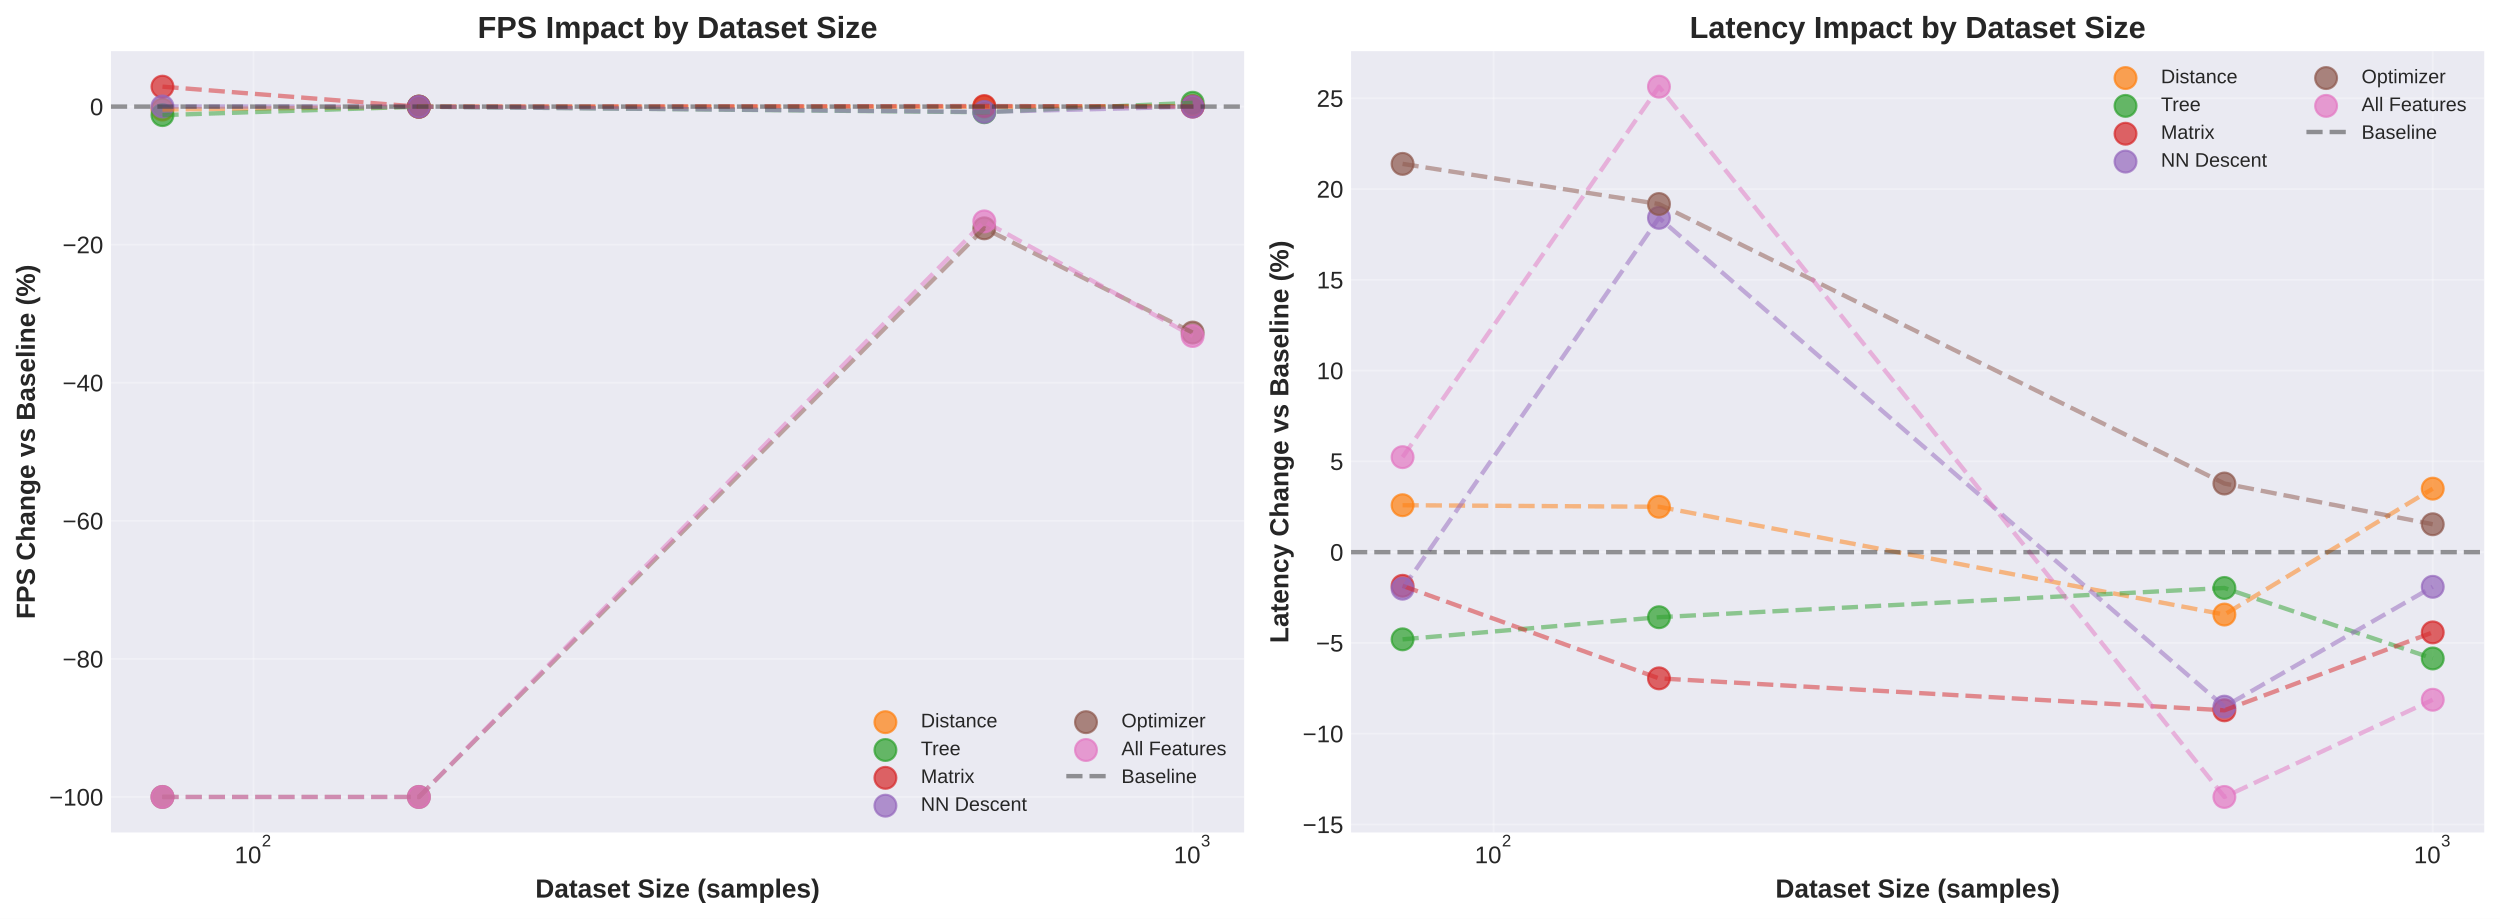
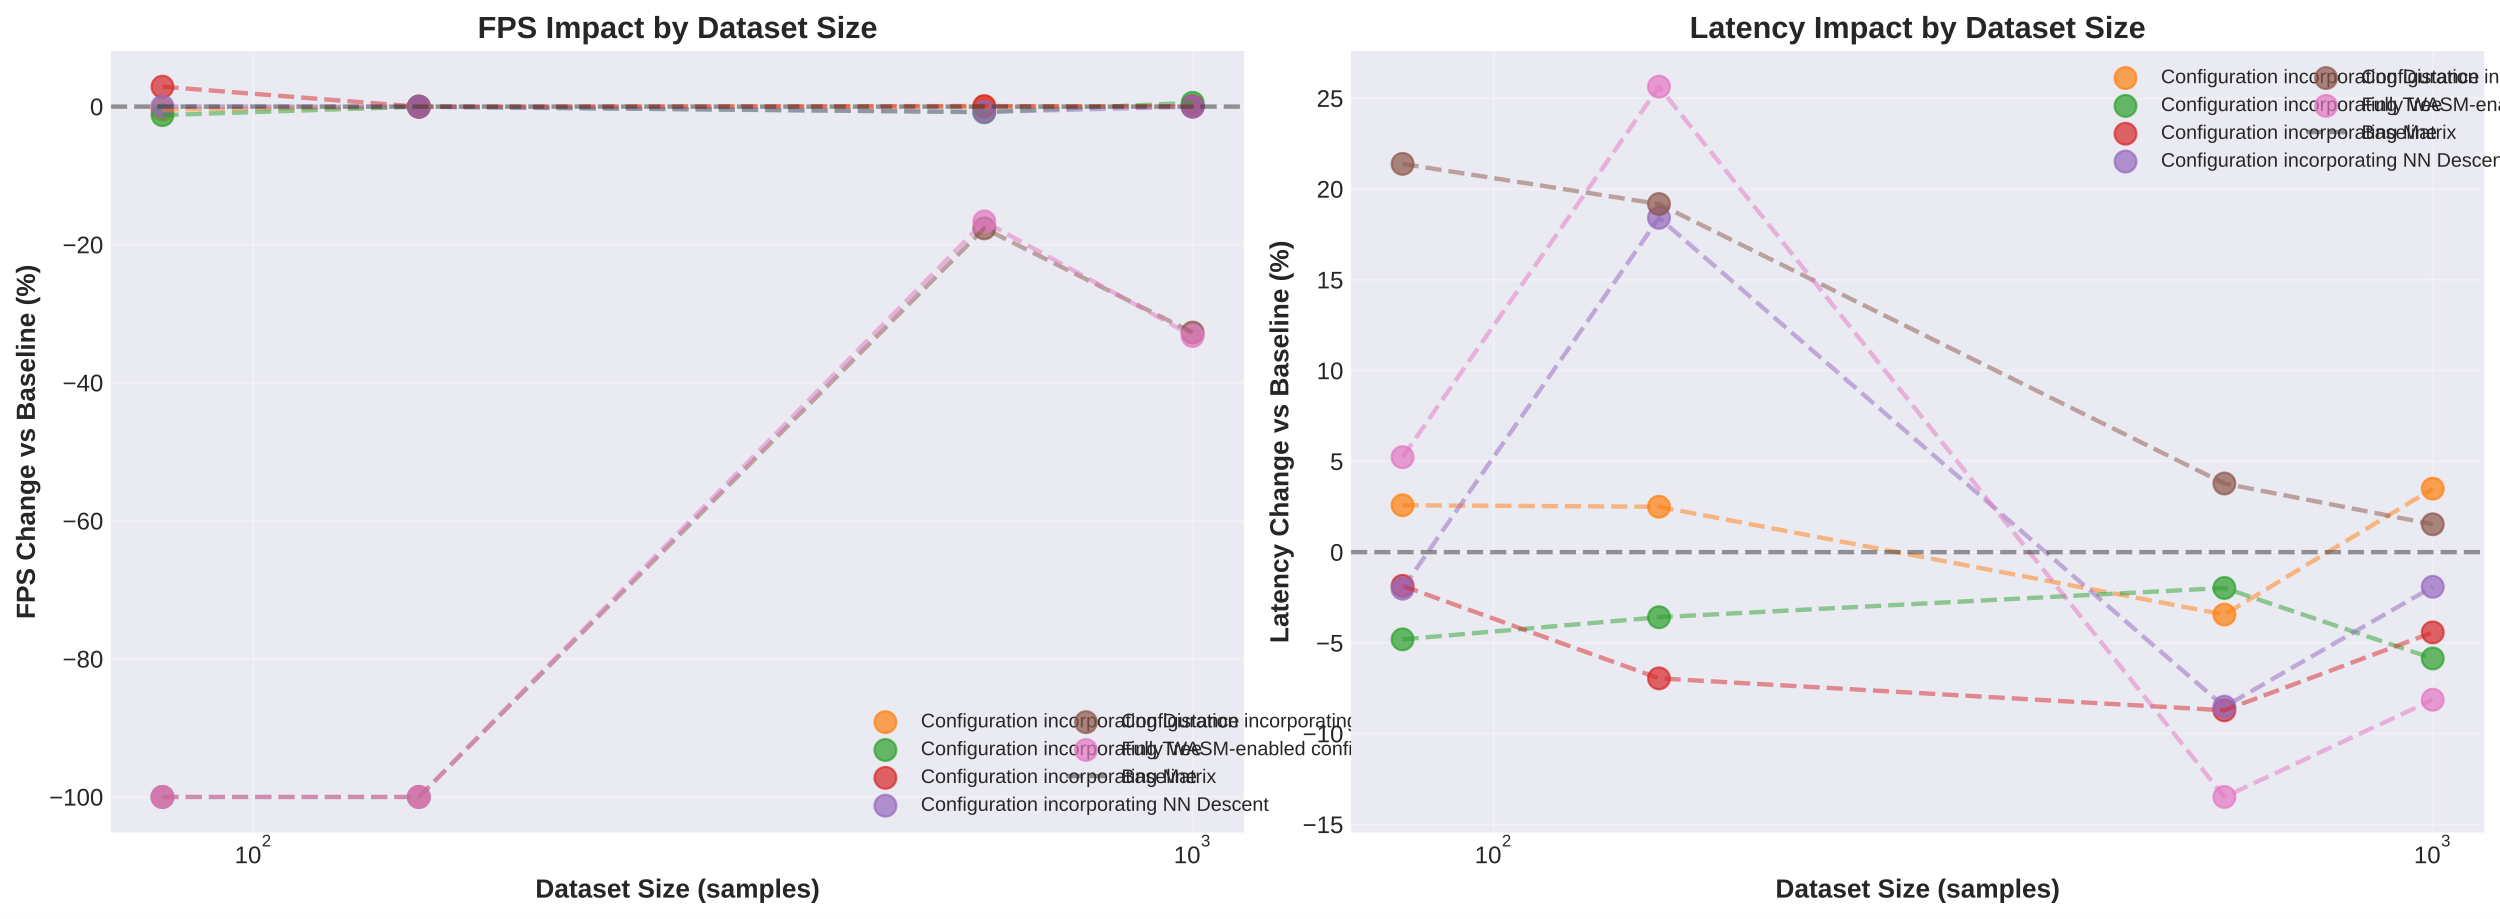
<svg xmlns="http://www.w3.org/2000/svg" xmlns:xlink="http://www.w3.org/1999/xlink" width="1143.127pt" height="420.142pt" viewBox="0 0 1143.127 420.142" version="1.1">
  <defs>
    <style type="text/css">*{stroke-linejoin: round; stroke-linecap: butt}</style>
  </defs>
  <g id="figure_1">
    <g id="patch_1">
      <path d="M 0 420.142  L 1143.127 420.142  L 1143.127 0  L 0 0  z " style="fill: #ffffff" />
    </g>
    <g id="axes_1">
      <g id="patch_2">
        <path d="M 50.737 380.651  L 568.888 380.651  L 568.888 23.392  L 50.737 23.392  z " style="fill: #eaeaf2" />
      </g>
      <g id="matplotlib.axis_1">
        <g id="xtick_1">
          <g id="line2d_1">
            <path d="M 115.905 380.651  L 115.905 23.392  " clip-path="url(#p7eace7940e)" style="fill: none; stroke: #ffffff; stroke-opacity: 0.3; stroke-width: 0.8; stroke-linecap: round" />
          </g>
          <g id="line2d_2" />
          <g id="text_1">
            <g style="fill: #262626" transform="translate(107.2704 395.4943)">
              <text>
                <tspan x="0" y="-0.799" style="font-size: 11px; font-family: 'Arial'; fill: #262626">1</tspan>
                <tspan x="6.118" y="-0.799" style="font-size: 11px; font-family: 'Arial'; fill: #262626">0</tspan>
                <tspan x="12.427" y="-8.466" style="font-size: 7.7px; font-family: 'Arial'; fill: #262626">2</tspan>
              </text>
            </g>
          </g>
        </g>
        <g id="xtick_2">
          <g id="line2d_3">
            <path d="M 545.335 380.651  L 545.335 23.392  " clip-path="url(#p7eace7940e)" style="fill: none; stroke: #ffffff; stroke-opacity: 0.3; stroke-width: 0.8; stroke-linecap: round" />
          </g>
          <g id="line2d_4" />
          <g id="text_2">
            <g style="fill: #262626" transform="translate(536.7004 395.4943)">
              <text>
                <tspan x="0" y="-0.799" style="font-size: 11px; font-family: 'Arial'; fill: #262626">1</tspan>
                <tspan x="6.118" y="-0.799" style="font-size: 11px; font-family: 'Arial'; fill: #262626">0</tspan>
                <tspan x="12.427" y="-8.466" style="font-size: 7.7px; font-family: 'Arial'; fill: #262626">3</tspan>
              </text>
            </g>
          </g>
        </g>
        <g id="xtick_3">
          <g id="line2d_5" />
        </g>
        <g id="xtick_4">
          <g id="line2d_6" />
        </g>
        <g id="xtick_5">
          <g id="line2d_7" />
        </g>
        <g id="xtick_6">
          <g id="line2d_8" />
        </g>
        <g id="xtick_7">
          <g id="line2d_9" />
        </g>
        <g id="xtick_8">
          <g id="line2d_10" />
        </g>
        <g id="xtick_9">
          <g id="line2d_11" />
        </g>
        <g id="xtick_10">
          <g id="line2d_12" />
        </g>
        <g id="xtick_11">
          <g id="line2d_13" />
        </g>
        <g id="xtick_12">
          <g id="line2d_14" />
        </g>
        <g id="text_3">
          <text style="font-weight: 700; font-size: 12px; font-family: 'Arial', 'Liberation Sans', 'DejaVu Sans', 'Bitstream Vera Sans', sans-serif; text-anchor: middle; fill: #262626" x="309.812" y="410.416" transform="rotate(-0 309.8123 410.4161)">Dataset Size (samples)</text>
        </g>
      </g>
      <g id="matplotlib.axis_2">
        <g id="ytick_1">
          <g id="line2d_15">
            <path d="M 50.737 364.411  L 568.888 364.411  " clip-path="url(#p7eace7940e)" style="fill: none; stroke: #ffffff; stroke-opacity: 0.3; stroke-width: 0.8; stroke-linecap: round" />
          </g>
          <g id="line2d_16" />
          <g id="text_4">
            <text style="font-size: 11px; font-family: 'Arial', 'Liberation Sans', 'DejaVu Sans', 'Bitstream Vera Sans', sans-serif; text-anchor: end; fill: #262626" x="47.237" y="368.348" transform="rotate(-0 47.23703 368.3483)">−100</text>
          </g>
        </g>
        <g id="ytick_2">
          <g id="line2d_17">
            <path d="M 50.737 301.278  L 568.888 301.278  " clip-path="url(#p7eace7940e)" style="fill: none; stroke: #ffffff; stroke-opacity: 0.3; stroke-width: 0.8; stroke-linecap: round" />
          </g>
          <g id="line2d_18" />
          <g id="text_5">
            <text style="font-size: 11px; font-family: 'Arial', 'Liberation Sans', 'DejaVu Sans', 'Bitstream Vera Sans', sans-serif; text-anchor: end; fill: #262626" x="47.237" y="305.215" transform="rotate(-0 47.23703 305.215)">−80</text>
          </g>
        </g>
        <g id="ytick_3">
          <g id="line2d_19">
            <path d="M 50.737 238.145  L 568.888 238.145  " clip-path="url(#p7eace7940e)" style="fill: none; stroke: #ffffff; stroke-opacity: 0.3; stroke-width: 0.8; stroke-linecap: round" />
          </g>
          <g id="line2d_20" />
          <g id="text_6">
            <text style="font-size: 11px; font-family: 'Arial', 'Liberation Sans', 'DejaVu Sans', 'Bitstream Vera Sans', sans-serif; text-anchor: end; fill: #262626" x="47.237" y="242.082" transform="rotate(-0 47.23703 242.0817)">−60</text>
          </g>
        </g>
        <g id="ytick_4">
          <g id="line2d_21">
            <path d="M 50.737 175.012  L 568.888 175.012  " clip-path="url(#p7eace7940e)" style="fill: none; stroke: #ffffff; stroke-opacity: 0.3; stroke-width: 0.8; stroke-linecap: round" />
          </g>
          <g id="line2d_22" />
          <g id="text_7">
            <text style="font-size: 11px; font-family: 'Arial', 'Liberation Sans', 'DejaVu Sans', 'Bitstream Vera Sans', sans-serif; text-anchor: end; fill: #262626" x="47.237" y="178.948" transform="rotate(-0 47.23703 178.9484)">−40</text>
          </g>
        </g>
        <g id="ytick_5">
          <g id="line2d_23">
            <path d="M 50.737 111.878  L 568.888 111.878  " clip-path="url(#p7eace7940e)" style="fill: none; stroke: #ffffff; stroke-opacity: 0.3; stroke-width: 0.8; stroke-linecap: round" />
          </g>
          <g id="line2d_24" />
          <g id="text_8">
            <text style="font-size: 11px; font-family: 'Arial', 'Liberation Sans', 'DejaVu Sans', 'Bitstream Vera Sans', sans-serif; text-anchor: end; fill: #262626" x="47.237" y="115.815" transform="rotate(-0 47.23703 115.8151)">−20</text>
          </g>
        </g>
        <g id="ytick_6">
          <g id="line2d_25">
            <path d="M 50.737 48.745  L 568.888 48.745  " clip-path="url(#p7eace7940e)" style="fill: none; stroke: #ffffff; stroke-opacity: 0.3; stroke-width: 0.8; stroke-linecap: round" />
          </g>
          <g id="line2d_26" />
          <g id="text_9">
            <text style="font-size: 11px; font-family: 'Arial', 'Liberation Sans', 'DejaVu Sans', 'Bitstream Vera Sans', sans-serif; text-anchor: end; fill: #262626" x="47.237" y="52.682" transform="rotate(-0 47.23703 52.68176)">0</text>
          </g>
        </g>
        <g id="text_10">
          <text style="font-weight: 700; font-size: 12px; font-family: 'Arial', 'Liberation Sans', 'DejaVu Sans', 'Bitstream Vera Sans', sans-serif; text-anchor: middle; fill: #262626" x="15.936" y="202.021" transform="rotate(-90 15.93562 202.021)">FPS Change vs Baseline (%)</text>
        </g>
      </g>
      <g id="PathCollection_1">
        <defs>
          <path id="mdc5490573a" d="M 0 5  C 1.326 5 2.598 4.473 3.536 3.536  C 4.473 2.598 5 1.326 5 0  C 5 -1.326 4.473 -2.598 3.536 -3.536  C 2.598 -4.473 1.326 -5 0 -5  C -1.326 -5 -2.598 -4.473 -3.536 -3.536  C -4.473 -2.598 -5 -1.326 -5 0  C -5 1.326 -4.473 2.598 -3.536 3.536  C -2.598 4.473 -1.326 5 0 5  z " style="stroke: #ff7f0e; stroke-opacity: 0.7" />
        </defs>
        <g clip-path="url(#p7eace7940e)">
          <use xlink:href="#mdc5490573a" x="74.289" y="50.086" style="fill: #ff7f0e; fill-opacity: 0.7; stroke: #ff7f0e; stroke-opacity: 0.7" />
          <use xlink:href="#mdc5490573a" x="191.524" y="48.792" style="fill: #ff7f0e; fill-opacity: 0.7; stroke: #ff7f0e; stroke-opacity: 0.7" />
          <use xlink:href="#mdc5490573a" x="450.067" y="48.805" style="fill: #ff7f0e; fill-opacity: 0.7; stroke: #ff7f0e; stroke-opacity: 0.7" />
          <use xlink:href="#mdc5490573a" x="545.335" y="48.534" style="fill: #ff7f0e; fill-opacity: 0.7; stroke: #ff7f0e; stroke-opacity: 0.7" />
        </g>
      </g>
      <g id="PathCollection_2">
        <defs>
          <path id="m7ef857e620" d="M 0 5  C 1.326 5 2.598 4.473 3.536 3.536  C 4.473 2.598 5 1.326 5 0  C 5 -1.326 4.473 -2.598 3.536 -3.536  C 2.598 -4.473 1.326 -5 0 -5  C -1.326 -5 -2.598 -4.473 -3.536 -3.536  C -4.473 -2.598 -5 -1.326 -5 0  C -5 1.326 -4.473 2.598 -3.536 3.536  C -2.598 4.473 -1.326 5 0 5  z " style="stroke: #2ca02c; stroke-opacity: 0.7" />
        </defs>
        <g clip-path="url(#p7eace7940e)">
          <use xlink:href="#m7ef857e620" x="74.289" y="52.637" style="fill: #2ca02c; fill-opacity: 0.7; stroke: #2ca02c; stroke-opacity: 0.7" />
          <use xlink:href="#m7ef857e620" x="191.524" y="48.755" style="fill: #2ca02c; fill-opacity: 0.7; stroke: #2ca02c; stroke-opacity: 0.7" />
          <use xlink:href="#m7ef857e620" x="450.067" y="51.31" style="fill: #2ca02c; fill-opacity: 0.7; stroke: #2ca02c; stroke-opacity: 0.7" />
          <use xlink:href="#m7ef857e620" x="545.335" y="46.979" style="fill: #2ca02c; fill-opacity: 0.7; stroke: #2ca02c; stroke-opacity: 0.7" />
        </g>
      </g>
      <g id="PathCollection_3">
        <defs>
          <path id="md7567b38d5" d="M 0 5  C 1.326 5 2.598 4.473 3.536 3.536  C 4.473 2.598 5 1.326 5 0  C 5 -1.326 4.473 -2.598 3.536 -3.536  C 2.598 -4.473 1.326 -5 0 -5  C -1.326 -5 -2.598 -4.473 -3.536 -3.536  C -4.473 -2.598 -5 -1.326 -5 0  C -5 1.326 -4.473 2.598 -3.536 3.536  C -2.598 4.473 -1.326 5 0 5  z " style="stroke: #d62728; stroke-opacity: 0.7" />
        </defs>
        <g clip-path="url(#p7eace7940e)">
          <use xlink:href="#md7567b38d5" x="74.289" y="39.631" style="fill: #d62728; fill-opacity: 0.7; stroke: #d62728; stroke-opacity: 0.7" />
          <use xlink:href="#md7567b38d5" x="191.524" y="48.787" style="fill: #d62728; fill-opacity: 0.7; stroke: #d62728; stroke-opacity: 0.7" />
          <use xlink:href="#md7567b38d5" x="450.067" y="48.492" style="fill: #d62728; fill-opacity: 0.7; stroke: #d62728; stroke-opacity: 0.7" />
          <use xlink:href="#md7567b38d5" x="545.335" y="48.713" style="fill: #d62728; fill-opacity: 0.7; stroke: #d62728; stroke-opacity: 0.7" />
        </g>
      </g>
      <g id="PathCollection_4">
        <defs>
          <path id="m2b814f3688" d="M 0 5  C 1.326 5 2.598 4.473 3.536 3.536  C 4.473 2.598 5 1.326 5 0  C 5 -1.326 4.473 -2.598 3.536 -3.536  C 2.598 -4.473 1.326 -5 0 -5  C -1.326 -5 -2.598 -4.473 -3.536 -3.536  C -4.473 -2.598 -5 -1.326 -5 0  C -5 1.326 -4.473 2.598 -3.536 3.536  C -2.598 4.473 -1.326 5 0 5  z " style="stroke: #9467bd; stroke-opacity: 0.7" />
        </defs>
        <g clip-path="url(#p7eace7940e)">
          <use xlink:href="#m2b814f3688" x="74.289" y="48.683" style="fill: #9467bd; fill-opacity: 0.7; stroke: #9467bd; stroke-opacity: 0.7" />
          <use xlink:href="#m2b814f3688" x="191.524" y="48.787" style="fill: #9467bd; fill-opacity: 0.7; stroke: #9467bd; stroke-opacity: 0.7" />
          <use xlink:href="#m2b814f3688" x="450.067" y="51.176" style="fill: #9467bd; fill-opacity: 0.7; stroke: #9467bd; stroke-opacity: 0.7" />
          <use xlink:href="#m2b814f3688" x="545.335" y="48.777" style="fill: #9467bd; fill-opacity: 0.7; stroke: #9467bd; stroke-opacity: 0.7" />
        </g>
      </g>
      <g id="PathCollection_5">
        <defs>
          <path id="me5d633f718" d="M 0 5  C 1.326 5 2.598 4.473 3.536 3.536  C 4.473 2.598 5 1.326 5 0  C 5 -1.326 4.473 -2.598 3.536 -3.536  C 2.598 -4.473 1.326 -5 0 -5  C -1.326 -5 -2.598 -4.473 -3.536 -3.536  C -4.473 -2.598 -5 -1.326 -5 0  C -5 1.326 -4.473 2.598 -3.536 3.536  C -2.598 4.473 -1.326 5 0 5  z " style="stroke: #8c564b; stroke-opacity: 0.7" />
        </defs>
        <g clip-path="url(#p7eace7940e)">
          <use xlink:href="#me5d633f718" x="74.289" y="364.411" style="fill: #8c564b; fill-opacity: 0.7; stroke: #8c564b; stroke-opacity: 0.7" />
          <use xlink:href="#me5d633f718" x="191.524" y="364.411" style="fill: #8c564b; fill-opacity: 0.7; stroke: #8c564b; stroke-opacity: 0.7" />
          <use xlink:href="#me5d633f718" x="450.067" y="104.399" style="fill: #8c564b; fill-opacity: 0.7; stroke: #8c564b; stroke-opacity: 0.7" />
          <use xlink:href="#me5d633f718" x="545.335" y="152.071" style="fill: #8c564b; fill-opacity: 0.7; stroke: #8c564b; stroke-opacity: 0.7" />
        </g>
      </g>
      <g id="PathCollection_6">
        <defs>
          <path id="mb2522922a4" d="M 0 5  C 1.326 5 2.598 4.473 3.536 3.536  C 4.473 2.598 5 1.326 5 0  C 5 -1.326 4.473 -2.598 3.536 -3.536  C 2.598 -4.473 1.326 -5 0 -5  C -1.326 -5 -2.598 -4.473 -3.536 -3.536  C -4.473 -2.598 -5 -1.326 -5 0  C -5 1.326 -4.473 2.598 -3.536 3.536  C -2.598 4.473 -1.326 5 0 5  z " style="stroke: #e377c2; stroke-opacity: 0.7" />
        </defs>
        <g clip-path="url(#p7eace7940e)">
          <use xlink:href="#mb2522922a4" x="74.289" y="364.411" style="fill: #e377c2; fill-opacity: 0.7; stroke: #e377c2; stroke-opacity: 0.7" />
          <use xlink:href="#mb2522922a4" x="191.524" y="364.411" style="fill: #e377c2; fill-opacity: 0.7; stroke: #e377c2; stroke-opacity: 0.7" />
          <use xlink:href="#mb2522922a4" x="450.067" y="101.235" style="fill: #e377c2; fill-opacity: 0.7; stroke: #e377c2; stroke-opacity: 0.7" />
          <use xlink:href="#mb2522922a4" x="545.335" y="153.633" style="fill: #e377c2; fill-opacity: 0.7; stroke: #e377c2; stroke-opacity: 0.7" />
        </g>
      </g>
      <g id="line2d_27">
        <path d="M 74.289 50.086  L 191.524 48.792  L 450.067 48.805  L 545.335 48.534  " clip-path="url(#p7eace7940e)" style="fill: none; stroke-dasharray: 7.4,3.2; stroke-dashoffset: 0; stroke: #ff7f0e; stroke-opacity: 0.5; stroke-width: 2" />
      </g>
      <g id="line2d_28">
        <path d="M 74.289 52.637  L 191.524 48.755  L 450.067 51.31  L 545.335 46.979  " clip-path="url(#p7eace7940e)" style="fill: none; stroke-dasharray: 7.4,3.2; stroke-dashoffset: 0; stroke: #2ca02c; stroke-opacity: 0.5; stroke-width: 2" />
      </g>
      <g id="line2d_29">
        <path d="M 74.289 39.631  L 191.524 48.787  L 450.067 48.492  L 545.335 48.713  " clip-path="url(#p7eace7940e)" style="fill: none; stroke-dasharray: 7.4,3.2; stroke-dashoffset: 0; stroke: #d62728; stroke-opacity: 0.5; stroke-width: 2" />
      </g>
      <g id="line2d_30">
        <path d="M 74.289 48.683  L 191.524 48.787  L 450.067 51.176  L 545.335 48.777  " clip-path="url(#p7eace7940e)" style="fill: none; stroke-dasharray: 7.4,3.2; stroke-dashoffset: 0; stroke: #9467bd; stroke-opacity: 0.5; stroke-width: 2" />
      </g>
      <g id="line2d_31">
        <path d="M 74.289 364.411  L 191.524 364.411  L 450.067 104.399  L 545.335 152.071  " clip-path="url(#p7eace7940e)" style="fill: none; stroke-dasharray: 7.4,3.2; stroke-dashoffset: 0; stroke: #8c564b; stroke-opacity: 0.5; stroke-width: 2" />
      </g>
      <g id="line2d_32">
        <path d="M 74.289 364.411  L 191.524 364.411  L 450.067 101.235  L 545.335 153.633  " clip-path="url(#p7eace7940e)" style="fill: none; stroke-dasharray: 7.4,3.2; stroke-dashoffset: 0; stroke: #e377c2; stroke-opacity: 0.5; stroke-width: 2" />
      </g>
      <g id="line2d_33">
        <path d="M 50.737 48.745  L 568.888 48.745  " clip-path="url(#p7eace7940e)" style="fill: none; stroke-dasharray: 7.4,3.2; stroke-dashoffset: 0; stroke: #333333; stroke-opacity: 0.5; stroke-width: 2" />
      </g>
      <g id="patch_3">
        <path d="M 50.737 380.651  L 50.737 23.392  " style="fill: none" />
      </g>
      <g id="patch_4">
        <path d="M 568.888 380.651  L 568.888 23.392  " style="fill: none" />
      </g>
      <g id="patch_5">
        <path d="M 50.737 380.651  L 568.888 380.651  " style="fill: none" />
      </g>
      <g id="patch_6">
        <path d="M 50.737 23.392  L 568.888 23.392  " style="fill: none" />
      </g>
      <g id="text_11">
        <text style="font-weight: 700; font-size: 14px; font-family: 'Arial', 'Liberation Sans', 'DejaVu Sans', 'Bitstream Vera Sans', sans-serif; text-anchor: middle; fill: #262626" x="309.812" y="17.392" transform="rotate(-0 309.8123 17.39156)">FPS Impact by Dataset Size</text>
      </g>
      <g id="legend_1">
        <g id="PathCollection_7">
          <g>
            <use xlink:href="#mdc5490573a" x="404.857" y="330.207" style="fill: #ff7f0e; fill-opacity: 0.7; stroke: #ff7f0e; stroke-opacity: 0.7" />
          </g>
        </g>
        <g id="text_12">
-           <text style="font-size: 9px; font-family: 'Arial', 'Liberation Sans', 'DejaVu Sans', 'Bitstream Vera Sans', sans-serif; text-anchor: start; fill: #262626" x="421.057" y="332.569" transform="rotate(-0 421.057 332.5694)">Distance</text>
+           <text style="font-size: 9px; font-family: 'Arial', 'Liberation Sans', 'DejaVu Sans', 'Bitstream Vera Sans', sans-serif; text-anchor: start; fill: #262626" x="421.057" y="332.569" transform="rotate(-0 421.057 332.5694)">Configuration incorporating Distance</text>
        </g>
        <g id="PathCollection_8">
          <g>
            <use xlink:href="#m7ef857e620" x="404.857" y="342.938" style="fill: #2ca02c; fill-opacity: 0.7; stroke: #2ca02c; stroke-opacity: 0.7" />
          </g>
        </g>
        <g id="text_13">
-           <text style="font-size: 9px; font-family: 'Arial', 'Liberation Sans', 'DejaVu Sans', 'Bitstream Vera Sans', sans-serif; text-anchor: start; fill: #262626" x="421.057" y="345.3" transform="rotate(-0 421.057 345.3002)">Tree</text>
+           <text style="font-size: 9px; font-family: 'Arial', 'Liberation Sans', 'DejaVu Sans', 'Bitstream Vera Sans', sans-serif; text-anchor: start; fill: #262626" x="421.057" y="345.3" transform="rotate(-0 421.057 345.3002)">Configuration incorporating Tree</text>
        </g>
        <g id="PathCollection_9">
          <g>
            <use xlink:href="#md7567b38d5" x="404.857" y="355.668" style="fill: #d62728; fill-opacity: 0.7; stroke: #d62728; stroke-opacity: 0.7" />
          </g>
        </g>
        <g id="text_14">
-           <text style="font-size: 9px; font-family: 'Arial', 'Liberation Sans', 'DejaVu Sans', 'Bitstream Vera Sans', sans-serif; text-anchor: start; fill: #262626" x="421.057" y="358.031" transform="rotate(-0 421.057 358.031)">Matrix</text>
+           <text style="font-size: 9px; font-family: 'Arial', 'Liberation Sans', 'DejaVu Sans', 'Bitstream Vera Sans', sans-serif; text-anchor: start; fill: #262626" x="421.057" y="358.031" transform="rotate(-0 421.057 358.031)">Configuration incorporating Matrix</text>
        </g>
        <g id="PathCollection_10">
          <g>
            <use xlink:href="#m2b814f3688" x="404.857" y="368.399" style="fill: #9467bd; fill-opacity: 0.7; stroke: #9467bd; stroke-opacity: 0.7" />
          </g>
        </g>
        <g id="text_15">
-           <text style="font-size: 9px; font-family: 'Arial', 'Liberation Sans', 'DejaVu Sans', 'Bitstream Vera Sans', sans-serif; text-anchor: start; fill: #262626" x="421.057" y="370.762" transform="rotate(-0 421.057 370.7618)">NN Descent</text>
+           <text style="font-size: 9px; font-family: 'Arial', 'Liberation Sans', 'DejaVu Sans', 'Bitstream Vera Sans', sans-serif; text-anchor: start; fill: #262626" x="421.057" y="370.762" transform="rotate(-0 421.057 370.7618)">Configuration incorporating NN Descent</text>
        </g>
        <g id="PathCollection_11">
          <g>
            <use xlink:href="#me5d633f718" x="496.571" y="330.207" style="fill: #8c564b; fill-opacity: 0.7; stroke: #8c564b; stroke-opacity: 0.7" />
          </g>
        </g>
        <g id="text_16">
-           <text style="font-size: 9px; font-family: 'Arial', 'Liberation Sans', 'DejaVu Sans', 'Bitstream Vera Sans', sans-serif; text-anchor: start; fill: #262626" x="512.771" y="332.569" transform="rotate(-0 512.7713 332.5694)">Optimizer</text>
+           <text style="font-size: 9px; font-family: 'Arial', 'Liberation Sans', 'DejaVu Sans', 'Bitstream Vera Sans', sans-serif; text-anchor: start; fill: #262626" x="512.771" y="332.569" transform="rotate(-0 512.7713 332.5694)">Configuration incorporating Optimizer</text>
        </g>
        <g id="PathCollection_12">
          <g>
            <use xlink:href="#mb2522922a4" x="496.571" y="342.938" style="fill: #e377c2; fill-opacity: 0.7; stroke: #e377c2; stroke-opacity: 0.7" />
          </g>
        </g>
        <g id="text_17">
-           <text style="font-size: 9px; font-family: 'Arial', 'Liberation Sans', 'DejaVu Sans', 'Bitstream Vera Sans', sans-serif; text-anchor: start; fill: #262626" x="512.771" y="345.3" transform="rotate(-0 512.7713 345.3002)">All Features</text>
+           <text style="font-size: 9px; font-family: 'Arial', 'Liberation Sans', 'DejaVu Sans', 'Bitstream Vera Sans', sans-serif; text-anchor: start; fill: #262626" x="512.771" y="345.3" transform="rotate(-0 512.7713 345.3002)">Fully WASM-enabled configuration</text>
        </g>
        <g id="line2d_34">
          <path d="M 487.571 354.881  L 496.571 354.881  L 505.571 354.881  " style="fill: none; stroke-dasharray: 7.4,3.2; stroke-dashoffset: 0; stroke: #333333; stroke-opacity: 0.5; stroke-width: 2" />
        </g>
        <g id="text_18">
          <text style="font-size: 9px; font-family: 'Arial', 'Liberation Sans', 'DejaVu Sans', 'Bitstream Vera Sans', sans-serif; text-anchor: start; fill: #262626" x="512.771" y="358.031" transform="rotate(-0 512.7713 358.031)">Baseline</text>
        </g>
      </g>
    </g>
    <g id="axes_2">
      <g id="patch_7">
        <path d="M 617.776 380.651  L 1135.927 380.651  L 1135.927 23.392  L 617.776 23.392  z " style="fill: #eaeaf2" />
      </g>
      <g id="matplotlib.axis_3">
        <g id="xtick_13">
          <g id="line2d_35">
            <path d="M 682.945 380.651  L 682.945 23.392  " clip-path="url(#p189f6e0748)" style="fill: none; stroke: #ffffff; stroke-opacity: 0.3; stroke-width: 0.8; stroke-linecap: round" />
          </g>
          <g id="line2d_36" />
          <g id="text_19">
            <g style="fill: #262626" transform="translate(674.3098 395.4943)">
              <text>
                <tspan x="0" y="-0.799" style="font-size: 11px; font-family: 'Arial'; fill: #262626">1</tspan>
                <tspan x="6.118" y="-0.799" style="font-size: 11px; font-family: 'Arial'; fill: #262626">0</tspan>
                <tspan x="12.427" y="-8.466" style="font-size: 7.7px; font-family: 'Arial'; fill: #262626">2</tspan>
              </text>
            </g>
          </g>
        </g>
        <g id="xtick_14">
          <g id="line2d_37">
            <path d="M 1112.375 380.651  L 1112.375 23.392  " clip-path="url(#p189f6e0748)" style="fill: none; stroke: #ffffff; stroke-opacity: 0.3; stroke-width: 0.8; stroke-linecap: round" />
          </g>
          <g id="line2d_38" />
          <g id="text_20">
            <g style="fill: #262626" transform="translate(1103.74 395.4943)">
              <text>
                <tspan x="0" y="-0.799" style="font-size: 11px; font-family: 'Arial'; fill: #262626">1</tspan>
                <tspan x="6.118" y="-0.799" style="font-size: 11px; font-family: 'Arial'; fill: #262626">0</tspan>
                <tspan x="12.427" y="-8.466" style="font-size: 7.7px; font-family: 'Arial'; fill: #262626">3</tspan>
              </text>
            </g>
          </g>
        </g>
        <g id="xtick_15">
          <g id="line2d_39" />
        </g>
        <g id="xtick_16">
          <g id="line2d_40" />
        </g>
        <g id="xtick_17">
          <g id="line2d_41" />
        </g>
        <g id="xtick_18">
          <g id="line2d_42" />
        </g>
        <g id="xtick_19">
          <g id="line2d_43" />
        </g>
        <g id="xtick_20">
          <g id="line2d_44" />
        </g>
        <g id="xtick_21">
          <g id="line2d_45" />
        </g>
        <g id="xtick_22">
          <g id="line2d_46" />
        </g>
        <g id="xtick_23">
          <g id="line2d_47" />
        </g>
        <g id="xtick_24">
          <g id="line2d_48" />
        </g>
        <g id="text_21">
          <text style="font-weight: 700; font-size: 12px; font-family: 'Arial', 'Liberation Sans', 'DejaVu Sans', 'Bitstream Vera Sans', sans-serif; text-anchor: middle; fill: #262626" x="876.852" y="410.416" transform="rotate(-0 876.8517 410.4161)">Dataset Size (samples)</text>
        </g>
      </g>
      <g id="matplotlib.axis_4">
        <g id="ytick_7">
          <g id="line2d_49">
            <path d="M 617.776 376.984  L 1135.927 376.984  " clip-path="url(#p189f6e0748)" style="fill: none; stroke: #ffffff; stroke-opacity: 0.3; stroke-width: 0.8; stroke-linecap: round" />
          </g>
          <g id="line2d_50" />
          <g id="text_22">
            <text style="font-size: 11px; font-family: 'Arial', 'Liberation Sans', 'DejaVu Sans', 'Bitstream Vera Sans', sans-serif; text-anchor: end; fill: #262626" x="614.276" y="380.921" transform="rotate(-0 614.2764 380.9207)">−15</text>
          </g>
        </g>
        <g id="ytick_8">
          <g id="line2d_51">
            <path d="M 617.776 335.477  L 1135.927 335.477  " clip-path="url(#p189f6e0748)" style="fill: none; stroke: #ffffff; stroke-opacity: 0.3; stroke-width: 0.8; stroke-linecap: round" />
          </g>
          <g id="line2d_52" />
          <g id="text_23">
            <text style="font-size: 11px; font-family: 'Arial', 'Liberation Sans', 'DejaVu Sans', 'Bitstream Vera Sans', sans-serif; text-anchor: end; fill: #262626" x="614.276" y="339.414" transform="rotate(-0 614.2764 339.4138)">−10</text>
          </g>
        </g>
        <g id="ytick_9">
          <g id="line2d_53">
            <path d="M 617.776 293.97  L 1135.927 293.97  " clip-path="url(#p189f6e0748)" style="fill: none; stroke: #ffffff; stroke-opacity: 0.3; stroke-width: 0.8; stroke-linecap: round" />
          </g>
          <g id="line2d_54" />
          <g id="text_24">
            <text style="font-size: 11px; font-family: 'Arial', 'Liberation Sans', 'DejaVu Sans', 'Bitstream Vera Sans', sans-serif; text-anchor: end; fill: #262626" x="614.276" y="297.907" transform="rotate(-0 614.2764 297.907)">−5</text>
          </g>
        </g>
        <g id="ytick_10">
          <g id="line2d_55">
            <path d="M 617.776 252.463  L 1135.927 252.463  " clip-path="url(#p189f6e0748)" style="fill: none; stroke: #ffffff; stroke-opacity: 0.3; stroke-width: 0.8; stroke-linecap: round" />
          </g>
          <g id="line2d_56" />
          <g id="text_25">
            <text style="font-size: 11px; font-family: 'Arial', 'Liberation Sans', 'DejaVu Sans', 'Bitstream Vera Sans', sans-serif; text-anchor: end; fill: #262626" x="614.276" y="256.4" transform="rotate(-0 614.2764 256.4001)">0</text>
          </g>
        </g>
        <g id="ytick_11">
          <g id="line2d_57">
            <path d="M 617.776 210.956  L 1135.927 210.956  " clip-path="url(#p189f6e0748)" style="fill: none; stroke: #ffffff; stroke-opacity: 0.3; stroke-width: 0.8; stroke-linecap: round" />
          </g>
          <g id="line2d_58" />
          <g id="text_26">
            <text style="font-size: 11px; font-family: 'Arial', 'Liberation Sans', 'DejaVu Sans', 'Bitstream Vera Sans', sans-serif; text-anchor: end; fill: #262626" x="614.276" y="214.893" transform="rotate(-0 614.2764 214.8932)">5</text>
          </g>
        </g>
        <g id="ytick_12">
          <g id="line2d_59">
            <path d="M 617.776 169.45  L 1135.927 169.45  " clip-path="url(#p189f6e0748)" style="fill: none; stroke: #ffffff; stroke-opacity: 0.3; stroke-width: 0.8; stroke-linecap: round" />
          </g>
          <g id="line2d_60" />
          <g id="text_27">
            <text style="font-size: 11px; font-family: 'Arial', 'Liberation Sans', 'DejaVu Sans', 'Bitstream Vera Sans', sans-serif; text-anchor: end; fill: #262626" x="614.276" y="173.386" transform="rotate(-0 614.2764 173.3863)">10</text>
          </g>
        </g>
        <g id="ytick_13">
          <g id="line2d_61">
            <path d="M 617.776 127.943  L 1135.927 127.943  " clip-path="url(#p189f6e0748)" style="fill: none; stroke: #ffffff; stroke-opacity: 0.3; stroke-width: 0.8; stroke-linecap: round" />
          </g>
          <g id="line2d_62" />
          <g id="text_28">
            <text style="font-size: 11px; font-family: 'Arial', 'Liberation Sans', 'DejaVu Sans', 'Bitstream Vera Sans', sans-serif; text-anchor: end; fill: #262626" x="614.276" y="131.879" transform="rotate(-0 614.2764 131.8794)">15</text>
          </g>
        </g>
        <g id="ytick_14">
          <g id="line2d_63">
            <path d="M 617.776 86.436  L 1135.927 86.436  " clip-path="url(#p189f6e0748)" style="fill: none; stroke: #ffffff; stroke-opacity: 0.3; stroke-width: 0.8; stroke-linecap: round" />
          </g>
          <g id="line2d_64" />
          <g id="text_29">
            <text style="font-size: 11px; font-family: 'Arial', 'Liberation Sans', 'DejaVu Sans', 'Bitstream Vera Sans', sans-serif; text-anchor: end; fill: #262626" x="614.276" y="90.373" transform="rotate(-0 614.2764 90.37255)">20</text>
          </g>
        </g>
        <g id="ytick_15">
          <g id="line2d_65">
            <path d="M 617.776 44.929  L 1135.927 44.929  " clip-path="url(#p189f6e0748)" style="fill: none; stroke: #ffffff; stroke-opacity: 0.3; stroke-width: 0.8; stroke-linecap: round" />
          </g>
          <g id="line2d_66" />
          <g id="text_30">
            <text style="font-size: 11px; font-family: 'Arial', 'Liberation Sans', 'DejaVu Sans', 'Bitstream Vera Sans', sans-serif; text-anchor: end; fill: #262626" x="614.276" y="48.866" transform="rotate(-0 614.2764 48.86567)">25</text>
          </g>
        </g>
        <g id="text_31">
          <text style="font-weight: 700; font-size: 12px; font-family: 'Arial', 'Liberation Sans', 'DejaVu Sans', 'Bitstream Vera Sans', sans-serif; text-anchor: middle; fill: #262626" x="589.092" y="202.021" transform="rotate(-90 589.092 202.021)">Latency Change vs Baseline (%)</text>
        </g>
      </g>
      <g id="PathCollection_13">
        <g clip-path="url(#p189f6e0748)">
          <use xlink:href="#mdc5490573a" x="641.329" y="231.012" style="fill: #ff7f0e; fill-opacity: 0.7; stroke: #ff7f0e; stroke-opacity: 0.7" />
          <use xlink:href="#mdc5490573a" x="758.564" y="231.721" style="fill: #ff7f0e; fill-opacity: 0.7; stroke: #ff7f0e; stroke-opacity: 0.7" />
          <use xlink:href="#mdc5490573a" x="1017.106" y="281.007" style="fill: #ff7f0e; fill-opacity: 0.7; stroke: #ff7f0e; stroke-opacity: 0.7" />
          <use xlink:href="#mdc5490573a" x="1112.375" y="223.436" style="fill: #ff7f0e; fill-opacity: 0.7; stroke: #ff7f0e; stroke-opacity: 0.7" />
        </g>
      </g>
      <g id="PathCollection_14">
        <g clip-path="url(#p189f6e0748)">
          <use xlink:href="#m7ef857e620" x="641.329" y="292.338" style="fill: #2ca02c; fill-opacity: 0.7; stroke: #2ca02c; stroke-opacity: 0.7" />
          <use xlink:href="#m7ef857e620" x="758.564" y="282.224" style="fill: #2ca02c; fill-opacity: 0.7; stroke: #2ca02c; stroke-opacity: 0.7" />
          <use xlink:href="#m7ef857e620" x="1017.106" y="268.851" style="fill: #2ca02c; fill-opacity: 0.7; stroke: #2ca02c; stroke-opacity: 0.7" />
          <use xlink:href="#m7ef857e620" x="1112.375" y="301.081" style="fill: #2ca02c; fill-opacity: 0.7; stroke: #2ca02c; stroke-opacity: 0.7" />
        </g>
      </g>
      <g id="PathCollection_15">
        <g clip-path="url(#p189f6e0748)">
          <use xlink:href="#md7567b38d5" x="641.329" y="267.861" style="fill: #d62728; fill-opacity: 0.7; stroke: #d62728; stroke-opacity: 0.7" />
          <use xlink:href="#md7567b38d5" x="758.564" y="310.181" style="fill: #d62728; fill-opacity: 0.7; stroke: #d62728; stroke-opacity: 0.7" />
          <use xlink:href="#md7567b38d5" x="1017.106" y="324.793" style="fill: #d62728; fill-opacity: 0.7; stroke: #d62728; stroke-opacity: 0.7" />
          <use xlink:href="#md7567b38d5" x="1112.375" y="289.16" style="fill: #d62728; fill-opacity: 0.7; stroke: #d62728; stroke-opacity: 0.7" />
        </g>
      </g>
      <g id="PathCollection_16">
        <g clip-path="url(#p189f6e0748)">
          <use xlink:href="#m2b814f3688" x="641.329" y="269.177" style="fill: #9467bd; fill-opacity: 0.7; stroke: #9467bd; stroke-opacity: 0.7" />
          <use xlink:href="#m2b814f3688" x="758.564" y="99.603" style="fill: #9467bd; fill-opacity: 0.7; stroke: #9467bd; stroke-opacity: 0.7" />
          <use xlink:href="#m2b814f3688" x="1017.106" y="323.121" style="fill: #9467bd; fill-opacity: 0.7; stroke: #9467bd; stroke-opacity: 0.7" />
          <use xlink:href="#m2b814f3688" x="1112.375" y="268.316" style="fill: #9467bd; fill-opacity: 0.7; stroke: #9467bd; stroke-opacity: 0.7" />
        </g>
      </g>
      <g id="PathCollection_17">
        <g clip-path="url(#p189f6e0748)">
          <use xlink:href="#me5d633f718" x="641.329" y="74.934" style="fill: #8c564b; fill-opacity: 0.7; stroke: #8c564b; stroke-opacity: 0.7" />
          <use xlink:href="#me5d633f718" x="758.564" y="93.29" style="fill: #8c564b; fill-opacity: 0.7; stroke: #8c564b; stroke-opacity: 0.7" />
          <use xlink:href="#me5d633f718" x="1017.106" y="221.09" style="fill: #8c564b; fill-opacity: 0.7; stroke: #8c564b; stroke-opacity: 0.7" />
          <use xlink:href="#me5d633f718" x="1112.375" y="239.724" style="fill: #8c564b; fill-opacity: 0.7; stroke: #8c564b; stroke-opacity: 0.7" />
        </g>
      </g>
      <g id="PathCollection_18">
        <g clip-path="url(#p189f6e0748)">
          <use xlink:href="#mb2522922a4" x="641.329" y="209.035" style="fill: #e377c2; fill-opacity: 0.7; stroke: #e377c2; stroke-opacity: 0.7" />
          <use xlink:href="#mb2522922a4" x="758.564" y="39.631" style="fill: #e377c2; fill-opacity: 0.7; stroke: #e377c2; stroke-opacity: 0.7" />
          <use xlink:href="#mb2522922a4" x="1017.106" y="364.411" style="fill: #e377c2; fill-opacity: 0.7; stroke: #e377c2; stroke-opacity: 0.7" />
          <use xlink:href="#mb2522922a4" x="1112.375" y="319.958" style="fill: #e377c2; fill-opacity: 0.7; stroke: #e377c2; stroke-opacity: 0.7" />
        </g>
      </g>
      <g id="line2d_67">
        <path d="M 641.329 231.012  L 758.564 231.721  L 1017.106 281.007  L 1112.375 223.436  " clip-path="url(#p189f6e0748)" style="fill: none; stroke-dasharray: 7.4,3.2; stroke-dashoffset: 0; stroke: #ff7f0e; stroke-opacity: 0.5; stroke-width: 2" />
      </g>
      <g id="line2d_68">
        <path d="M 641.329 292.338  L 758.564 282.224  L 1017.106 268.851  L 1112.375 301.081  " clip-path="url(#p189f6e0748)" style="fill: none; stroke-dasharray: 7.4,3.2; stroke-dashoffset: 0; stroke: #2ca02c; stroke-opacity: 0.5; stroke-width: 2" />
      </g>
      <g id="line2d_69">
        <path d="M 641.329 267.861  L 758.564 310.181  L 1017.106 324.793  L 1112.375 289.16  " clip-path="url(#p189f6e0748)" style="fill: none; stroke-dasharray: 7.4,3.2; stroke-dashoffset: 0; stroke: #d62728; stroke-opacity: 0.5; stroke-width: 2" />
      </g>
      <g id="line2d_70">
        <path d="M 641.329 269.177  L 758.564 99.603  L 1017.106 323.121  L 1112.375 268.316  " clip-path="url(#p189f6e0748)" style="fill: none; stroke-dasharray: 7.4,3.2; stroke-dashoffset: 0; stroke: #9467bd; stroke-opacity: 0.5; stroke-width: 2" />
      </g>
      <g id="line2d_71">
        <path d="M 641.329 74.934  L 758.564 93.29  L 1017.106 221.09  L 1112.375 239.724  " clip-path="url(#p189f6e0748)" style="fill: none; stroke-dasharray: 7.4,3.2; stroke-dashoffset: 0; stroke: #8c564b; stroke-opacity: 0.5; stroke-width: 2" />
      </g>
      <g id="line2d_72">
        <path d="M 641.329 209.035  L 758.564 39.631  L 1017.106 364.411  L 1112.375 319.958  " clip-path="url(#p189f6e0748)" style="fill: none; stroke-dasharray: 7.4,3.2; stroke-dashoffset: 0; stroke: #e377c2; stroke-opacity: 0.5; stroke-width: 2" />
      </g>
      <g id="line2d_73">
        <path d="M 617.776 252.463  L 1135.927 252.463  " clip-path="url(#p189f6e0748)" style="fill: none; stroke-dasharray: 7.4,3.2; stroke-dashoffset: 0; stroke: #333333; stroke-opacity: 0.5; stroke-width: 2" />
      </g>
      <g id="patch_8">
        <path d="M 617.776 380.651  L 617.776 23.392  " style="fill: none" />
      </g>
      <g id="patch_9">
        <path d="M 1135.927 380.651  L 1135.927 23.392  " style="fill: none" />
      </g>
      <g id="patch_10">
        <path d="M 617.776 380.651  L 1135.927 380.651  " style="fill: none" />
      </g>
      <g id="patch_11">
        <path d="M 617.776 23.392  L 1135.927 23.392  " style="fill: none" />
      </g>
      <g id="text_32">
        <text style="font-weight: 700; font-size: 14px; font-family: 'Arial', 'Liberation Sans', 'DejaVu Sans', 'Bitstream Vera Sans', sans-serif; text-anchor: middle; fill: #262626" x="876.852" y="17.392" transform="rotate(-0 876.8517 17.39156)">Latency Impact by Dataset Size</text>
      </g>
      <g id="legend_2">
        <g id="PathCollection_19">
          <g>
            <use xlink:href="#mdc5490573a" x="971.896" y="35.686" style="fill: #ff7f0e; fill-opacity: 0.7; stroke: #ff7f0e; stroke-opacity: 0.7" />
          </g>
        </g>
        <g id="text_33">
-           <text style="font-size: 9px; font-family: 'Arial', 'Liberation Sans', 'DejaVu Sans', 'Bitstream Vera Sans', sans-serif; text-anchor: start; fill: #262626" x="988.096" y="38.049" transform="rotate(-0 988.0964 38.04891)">Distance</text>
+           <text style="font-size: 9px; font-family: 'Arial', 'Liberation Sans', 'DejaVu Sans', 'Bitstream Vera Sans', sans-serif; text-anchor: start; fill: #262626" x="988.096" y="38.049" transform="rotate(-0 988.0964 38.04891)">Configuration incorporating Distance</text>
        </g>
        <g id="PathCollection_20">
          <g>
            <use xlink:href="#m7ef857e620" x="971.896" y="48.417" style="fill: #2ca02c; fill-opacity: 0.7; stroke: #2ca02c; stroke-opacity: 0.7" />
          </g>
        </g>
        <g id="text_34">
-           <text style="font-size: 9px; font-family: 'Arial', 'Liberation Sans', 'DejaVu Sans', 'Bitstream Vera Sans', sans-serif; text-anchor: start; fill: #262626" x="988.096" y="50.78" transform="rotate(-0 988.0964 50.77969)">Tree</text>
+           <text style="font-size: 9px; font-family: 'Arial', 'Liberation Sans', 'DejaVu Sans', 'Bitstream Vera Sans', sans-serif; text-anchor: start; fill: #262626" x="988.096" y="50.78" transform="rotate(-0 988.0964 50.77969)">Configuration incorporating Tree</text>
        </g>
        <g id="PathCollection_21">
          <g>
            <use xlink:href="#md7567b38d5" x="971.896" y="61.148" style="fill: #d62728; fill-opacity: 0.7; stroke: #d62728; stroke-opacity: 0.7" />
          </g>
        </g>
        <g id="text_35">
-           <text style="font-size: 9px; font-family: 'Arial', 'Liberation Sans', 'DejaVu Sans', 'Bitstream Vera Sans', sans-serif; text-anchor: start; fill: #262626" x="988.096" y="63.51" transform="rotate(-0 988.0964 63.51047)">Matrix</text>
+           <text style="font-size: 9px; font-family: 'Arial', 'Liberation Sans', 'DejaVu Sans', 'Bitstream Vera Sans', sans-serif; text-anchor: start; fill: #262626" x="988.096" y="63.51" transform="rotate(-0 988.0964 63.51047)">Configuration incorporating Matrix</text>
        </g>
        <g id="PathCollection_22">
          <g>
            <use xlink:href="#m2b814f3688" x="971.896" y="73.879" style="fill: #9467bd; fill-opacity: 0.7; stroke: #9467bd; stroke-opacity: 0.7" />
          </g>
        </g>
        <g id="text_36">
-           <text style="font-size: 9px; font-family: 'Arial', 'Liberation Sans', 'DejaVu Sans', 'Bitstream Vera Sans', sans-serif; text-anchor: start; fill: #262626" x="988.096" y="76.241" transform="rotate(-0 988.0964 76.24125)">NN Descent</text>
+           <text style="font-size: 9px; font-family: 'Arial', 'Liberation Sans', 'DejaVu Sans', 'Bitstream Vera Sans', sans-serif; text-anchor: start; fill: #262626" x="988.096" y="76.241" transform="rotate(-0 988.0964 76.24125)">Configuration incorporating NN Descent</text>
        </g>
        <g id="PathCollection_23">
          <g>
            <use xlink:href="#me5d633f718" x="1063.611" y="35.686" style="fill: #8c564b; fill-opacity: 0.7; stroke: #8c564b; stroke-opacity: 0.7" />
          </g>
        </g>
        <g id="text_37">
-           <text style="font-size: 9px; font-family: 'Arial', 'Liberation Sans', 'DejaVu Sans', 'Bitstream Vera Sans', sans-serif; text-anchor: start; fill: #262626" x="1079.811" y="38.049" transform="rotate(-0 1079.811 38.04891)">Optimizer</text>
+           <text style="font-size: 9px; font-family: 'Arial', 'Liberation Sans', 'DejaVu Sans', 'Bitstream Vera Sans', sans-serif; text-anchor: start; fill: #262626" x="1079.811" y="38.049" transform="rotate(-0 1079.811 38.04891)">Configuration incorporating Optimizer</text>
        </g>
        <g id="PathCollection_24">
          <g>
            <use xlink:href="#mb2522922a4" x="1063.611" y="48.417" style="fill: #e377c2; fill-opacity: 0.7; stroke: #e377c2; stroke-opacity: 0.7" />
          </g>
        </g>
        <g id="text_38">
-           <text style="font-size: 9px; font-family: 'Arial', 'Liberation Sans', 'DejaVu Sans', 'Bitstream Vera Sans', sans-serif; text-anchor: start; fill: #262626" x="1079.811" y="50.78" transform="rotate(-0 1079.811 50.77969)">All Features</text>
+           <text style="font-size: 9px; font-family: 'Arial', 'Liberation Sans', 'DejaVu Sans', 'Bitstream Vera Sans', sans-serif; text-anchor: start; fill: #262626" x="1079.811" y="50.78" transform="rotate(-0 1079.811 50.77969)">Fully WASM-enabled configuration</text>
        </g>
        <g id="line2d_74">
          <path d="M 1054.611 60.36  L 1063.611 60.36  L 1072.611 60.36  " style="fill: none; stroke-dasharray: 7.4,3.2; stroke-dashoffset: 0; stroke: #333333; stroke-opacity: 0.5; stroke-width: 2" />
        </g>
        <g id="text_39">
          <text style="font-size: 9px; font-family: 'Arial', 'Liberation Sans', 'DejaVu Sans', 'Bitstream Vera Sans', sans-serif; text-anchor: start; fill: #262626" x="1079.811" y="63.51" transform="rotate(-0 1079.811 63.51047)">Baseline</text>
        </g>
      </g>
    </g>
  </g>
  <defs>
    <clipPath id="p7eace7940e">
      <rect x="50.737" y="23.392" width="518.151" height="357.259" />
    </clipPath>
    <clipPath id="p189f6e0748">
      <rect x="617.776" y="23.392" width="518.151" height="357.259" />
    </clipPath>
  </defs>
</svg>
